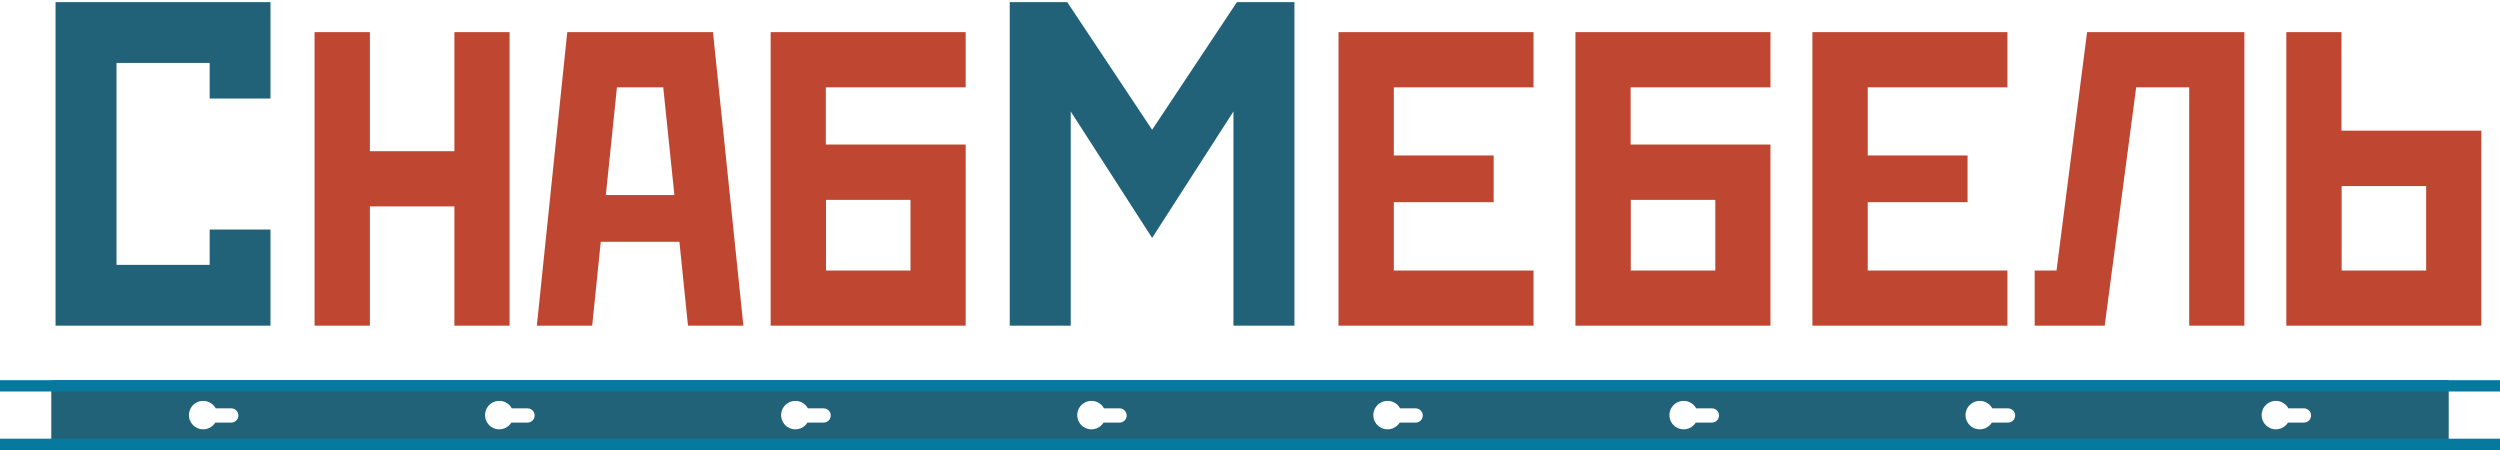
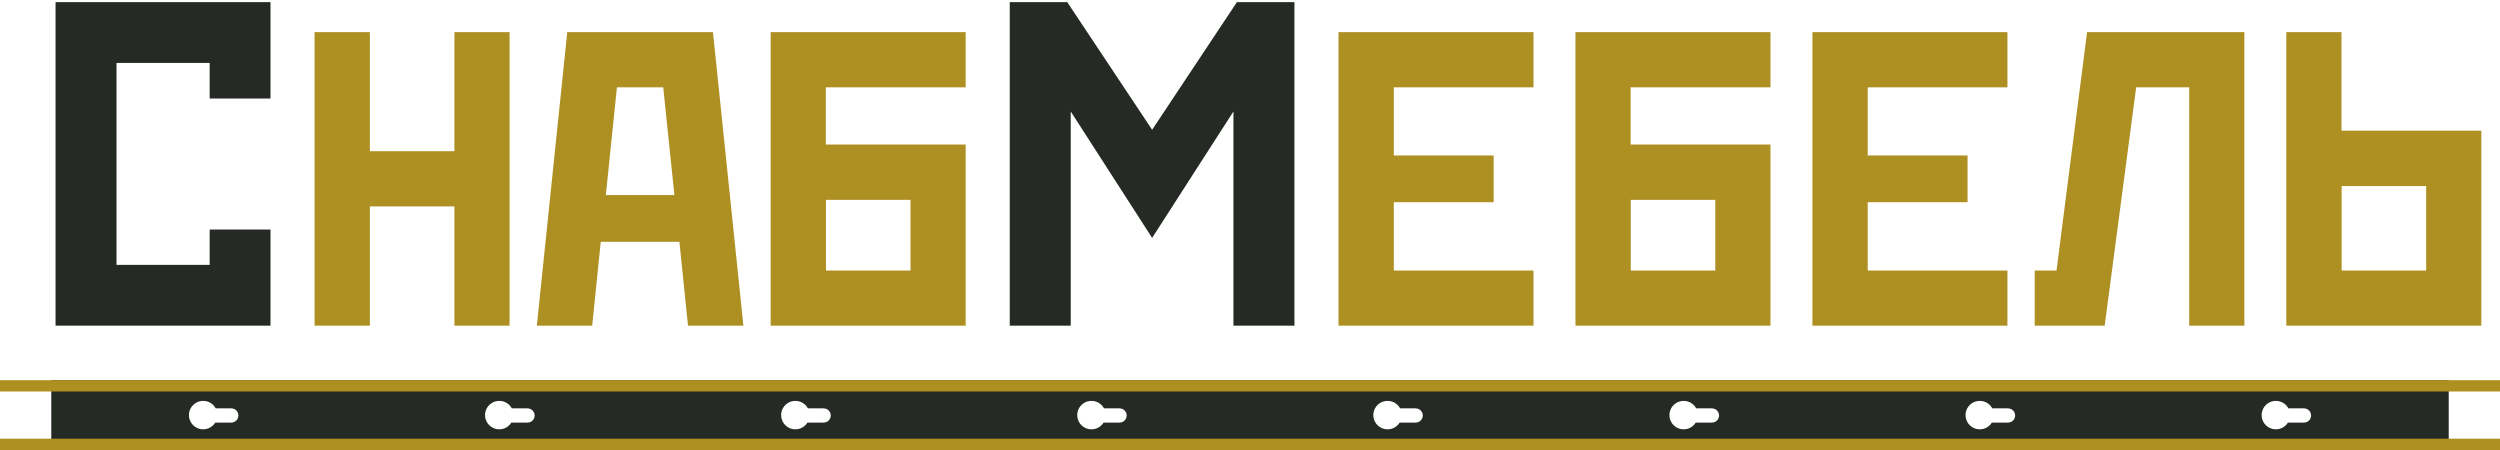
<svg xmlns="http://www.w3.org/2000/svg" xml:space="preserve" width="500" height="90" style="shape-rendering:geometricPrecision;text-rendering:geometricPrecision;image-rendering:optimizeQuality;fill-rule:evenodd;clip-rule:evenodd" viewBox="0 0 500 89.57">
  <defs>
-     <style>.fil2,.fil3{fill:#06799f;fill-rule:nonzero}.fil3{fill:#216278}</style>
+     <style>.fil2,.fil3{fill:#ad9021;fill-rule:nonzero}.fil3{fill:#252a24}</style>
  </defs>
  <g id="Layer_x0020_1">
    <g id="_2458364077168">
-       <path d="M73.977 41.064v23.86H62.913V6.212h11.064v23.817h16.904V6.212h11.035v58.712H90.881v-23.86H73.977zm46.174 7.085-1.717 16.775h-11.065l6.083-58.712h29.142l6.083 58.712h-11.078l-1.718-16.775h-15.73zm3.235-30.902-2.218 21.556h13.712l-2.233-21.556h-9.261zm58.713 36.642V39.762h-16.904v14.127h16.904zm-16.933-25.191h27.968v36.226h-39.003V6.212h39.003v11.035h-27.968v11.451zM278.764 40.22v13.669h27.939v11.035H267.7V6.212h39.003v11.035h-27.939v13.627h19.967v9.346h-19.967zm64.295 13.669V39.762h-16.904v14.127h16.904zm-16.933-25.191h27.968v36.226h-39.003V6.212h39.003v11.035h-27.968v11.451zm47.42 11.522v13.669h27.939v11.035h-39.003V6.212h39.003v11.035h-27.939v13.627h19.967v9.346h-19.967zm37.758 13.669 6.111-47.677h31.461v58.712H437.84V17.247h-10.606l-6.297 47.677h-13.999V53.889h4.366zm73.927 0v-16.89h-16.903v16.89h16.903zm-16.932-27.968h27.967v39.003h-39.003V6.212h11.036v19.709z" style="fill:#bf4630;fill-rule:nonzero" />
-       <path d="M10.256 89.786V75.821h479.487v13.965H10.256zm27.529-6.983a2.849 2.849 0 0 1 5.358-1.346h3.109a1.423 1.423 0 1 1 0 2.847h-3.198a2.848 2.848 0 0 1-5.269-1.501zm59.22 0a2.849 2.849 0 0 1 5.358-1.346h3.109a1.424 1.424 0 1 1 0 2.847h-3.198a2.848 2.848 0 0 1-5.269-1.501zm59.219 0a2.85 2.85 0 0 1 5.359-1.346h3.109a1.424 1.424 0 1 1 0 2.847h-3.198a2.849 2.849 0 0 1-5.27-1.501zm59.221 0a2.848 2.848 0 0 1 5.357-1.346h3.11a1.423 1.423 0 1 1 0 2.847h-3.199a2.847 2.847 0 0 1-5.268-1.501zm59.219 0a2.849 2.849 0 0 1 5.358-1.346h3.109a1.423 1.423 0 1 1 0 2.847h-3.198a2.848 2.848 0 0 1-5.269-1.501zm59.22 0a2.849 2.849 0 0 1 5.358-1.346h3.109a1.424 1.424 0 1 1 0 2.847h-3.198a2.848 2.848 0 0 1-5.269-1.501zm59.22 0a2.849 2.849 0 0 1 5.358-1.346h3.109a1.424 1.424 0 1 1 0 2.847h-3.198a2.848 2.848 0 0 1-5.269-1.501zm59.22 0a2.848 2.848 0 0 1 5.357-1.346h3.11a1.423 1.423 0 1 1 0 2.847h-3.199a2.848 2.848 0 0 1-5.268-1.501z" style="fill:#216278" />
+       <path d="M73.977 41.064v23.86H62.913V6.212h11.064v23.817h16.904V6.212h11.035v58.712H90.881v-23.86H73.977zm46.174 7.085-1.717 16.775h-11.065l6.083-58.712h29.142l6.083 58.712h-11.078l-1.718-16.775h-15.73zm3.235-30.902-2.218 21.556h13.712l-2.233-21.556h-9.261zm58.713 36.642V39.762h-16.904v14.127h16.904zm-16.933-25.191h27.968v36.226h-39.003V6.212h39.003v11.035h-27.968v11.451zM278.764 40.22v13.669h27.939v11.035H267.7V6.212h39.003v11.035h-27.939v13.627h19.967v9.346h-19.967zm64.295 13.669V39.762h-16.904v14.127h16.904zm-16.933-25.191h27.968v36.226h-39.003V6.212h39.003v11.035h-27.968v11.451zm47.42 11.522v13.669h27.939v11.035h-39.003V6.212h39.003v11.035h-27.939v13.627h19.967v9.346h-19.967zm37.758 13.669 6.111-47.677h31.461v58.712H437.84V17.247h-10.606l-6.297 47.677h-13.999V53.889h4.366zm73.927 0v-16.89h-16.903v16.89h16.903zm-16.932-27.968h27.967v39.003h-39.003V6.212h11.036v19.709z" style="fill:#ad9021;fill-rule:nonzero" />
+       <path d="M10.256 89.786V75.821h479.487v13.965H10.256zm27.529-6.983a2.849 2.849 0 0 1 5.358-1.346h3.109a1.423 1.423 0 1 1 0 2.847h-3.198a2.848 2.848 0 0 1-5.269-1.501zm59.22 0a2.849 2.849 0 0 1 5.358-1.346h3.109a1.424 1.424 0 1 1 0 2.847h-3.198a2.848 2.848 0 0 1-5.269-1.501zm59.219 0a2.85 2.85 0 0 1 5.359-1.346h3.109a1.424 1.424 0 1 1 0 2.847h-3.198a2.849 2.849 0 0 1-5.27-1.501zm59.221 0a2.848 2.848 0 0 1 5.357-1.346h3.11a1.423 1.423 0 1 1 0 2.847h-3.199a2.847 2.847 0 0 1-5.268-1.501zm59.219 0a2.849 2.849 0 0 1 5.358-1.346h3.109a1.423 1.423 0 1 1 0 2.847h-3.198a2.848 2.848 0 0 1-5.269-1.501zm59.22 0a2.849 2.849 0 0 1 5.358-1.346h3.109a1.424 1.424 0 1 1 0 2.847h-3.198a2.848 2.848 0 0 1-5.269-1.501zm59.22 0a2.849 2.849 0 0 1 5.358-1.346h3.109a1.424 1.424 0 1 1 0 2.847h-3.198a2.848 2.848 0 0 1-5.269-1.501zm59.22 0a2.848 2.848 0 0 1 5.357-1.346h3.11a1.423 1.423 0 1 1 0 2.847h-3.199a2.848 2.848 0 0 1-5.268-1.501z" style="fill:#252a24" />
      <path d="M0 87.523h500v2.263H0zM0 75.821h500v2.263H0z" class="fil2" />
      <path d="M23.303 52.761h18.631v-7.067h12.163v19.23H11.109V.213h42.988v19.278H41.934v-7.115H23.303zM230.425 47.366l-16.28-25.288v42.846H201.95V.213h11.501l16.974 25.525L247.383.213h11.501v64.711h-12.195V22.078z" class="fil3" />
    </g>
  </g>
</svg>
